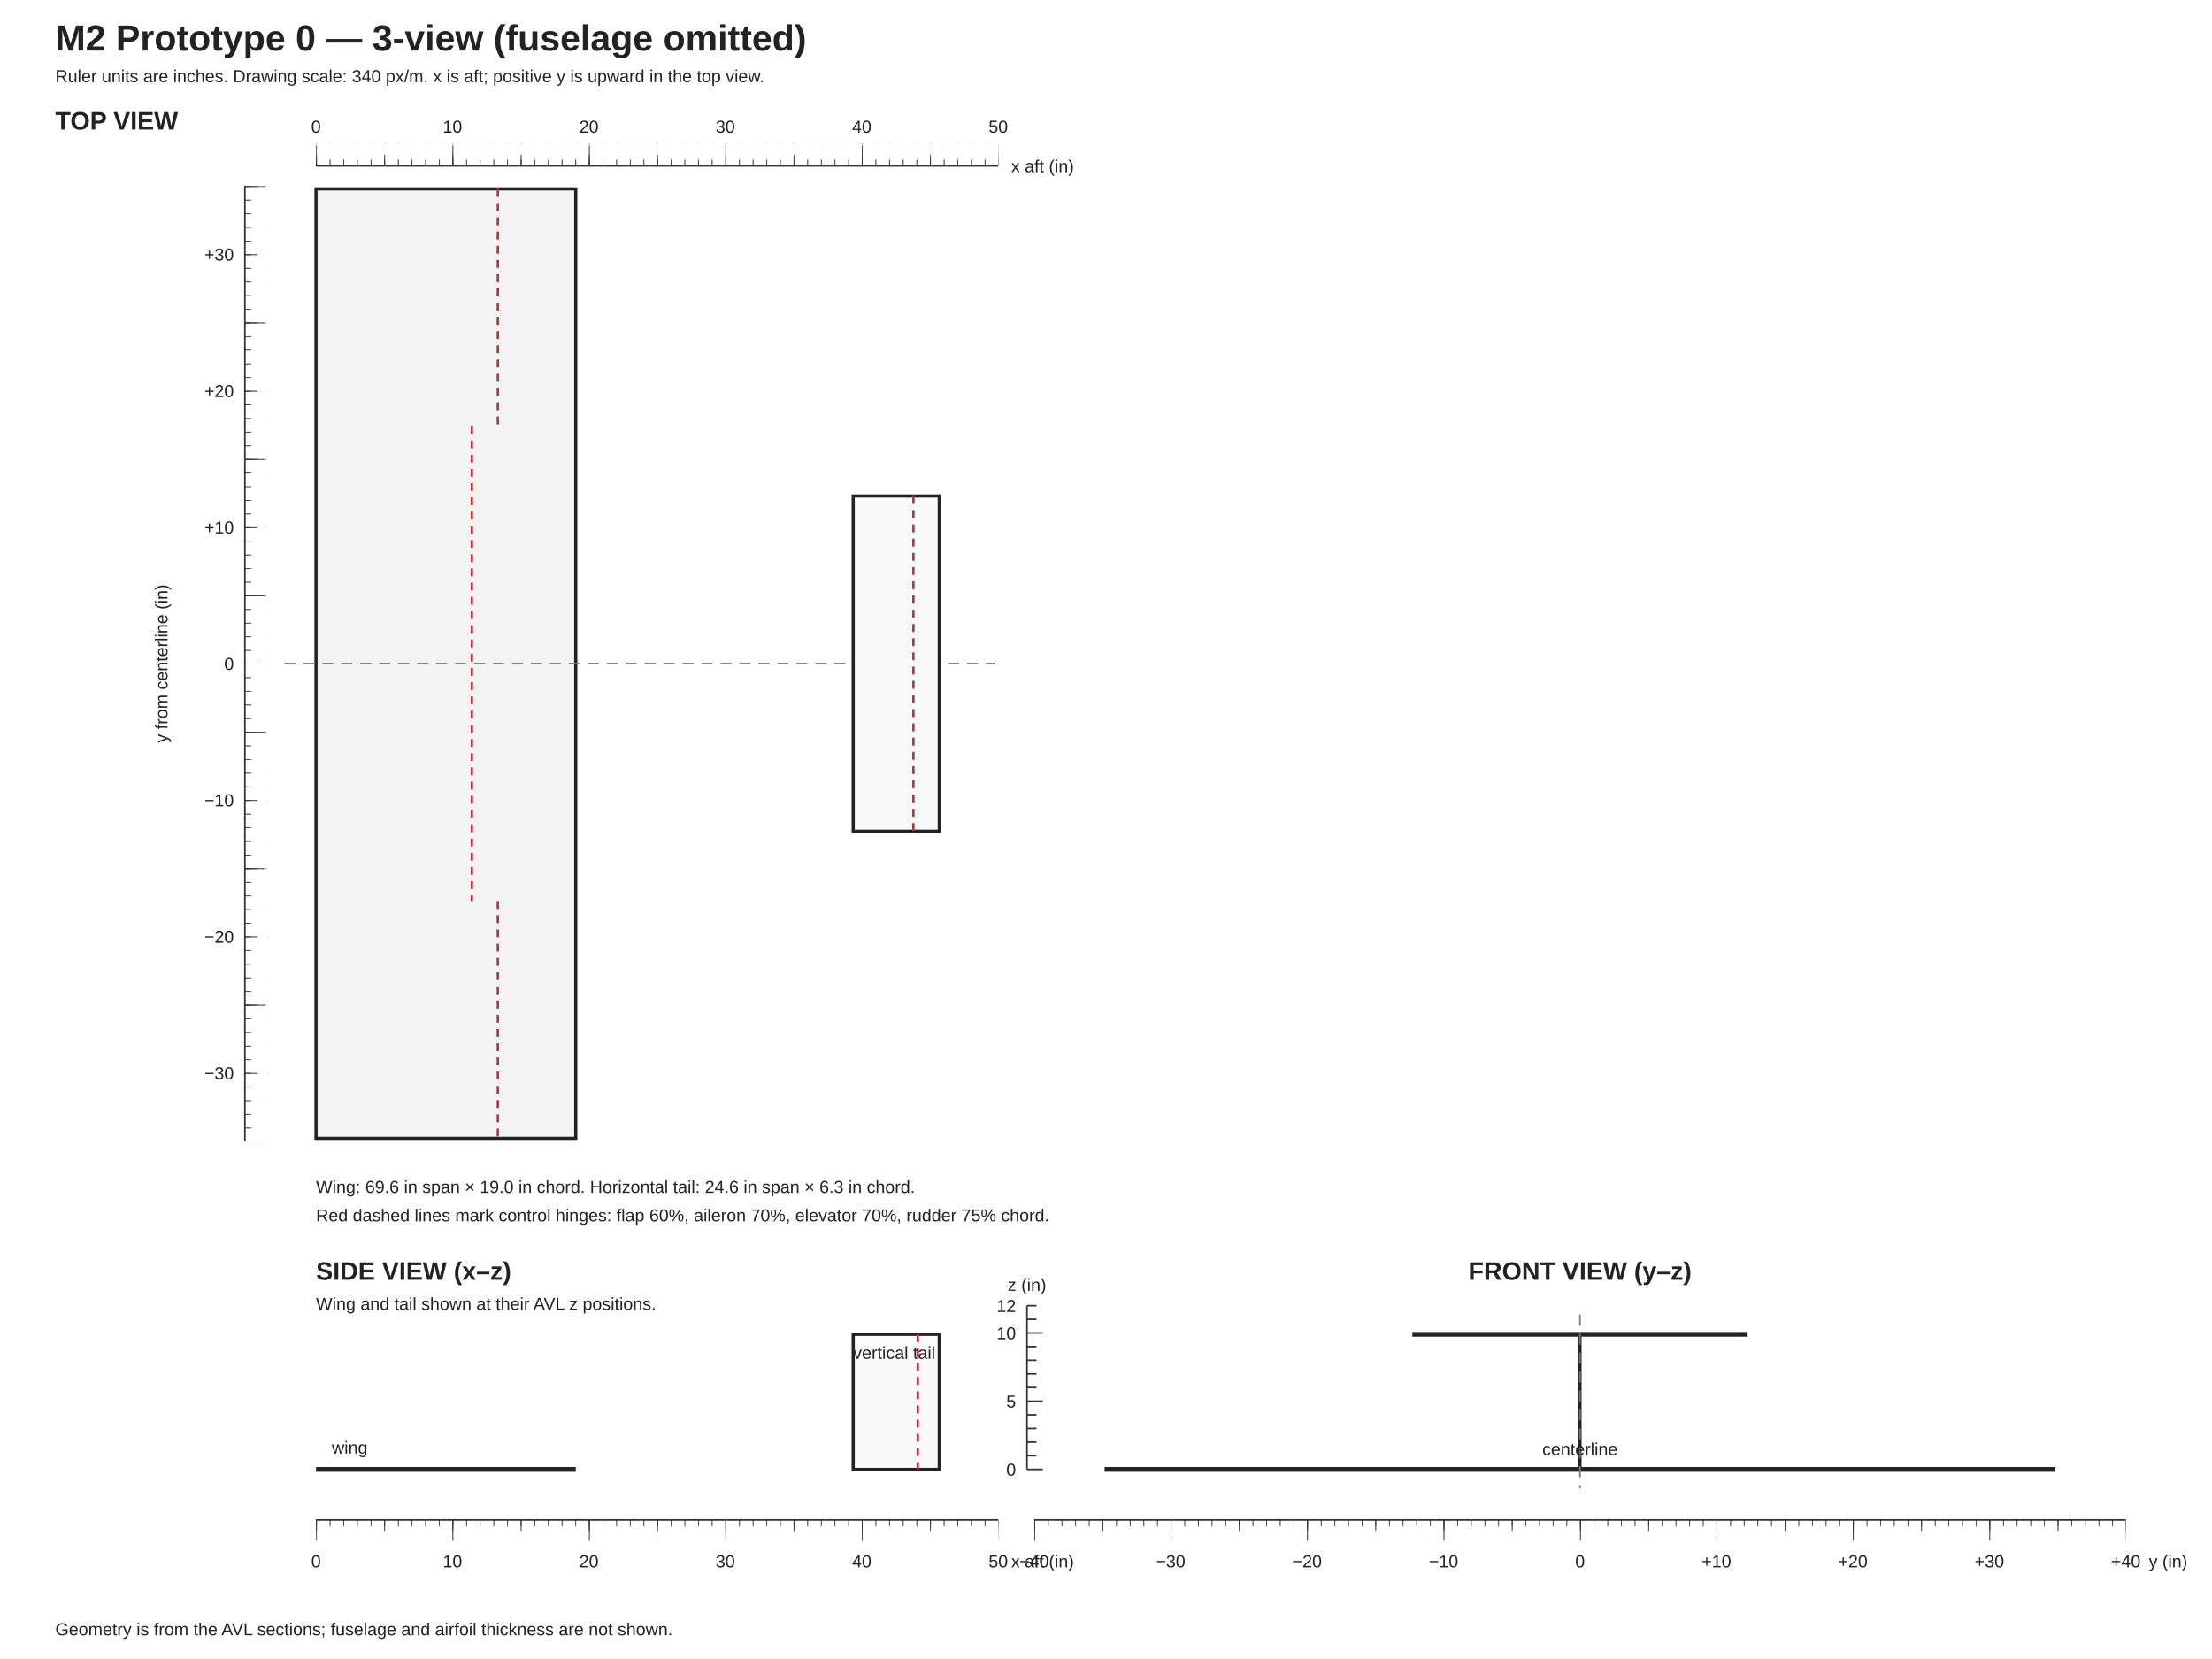
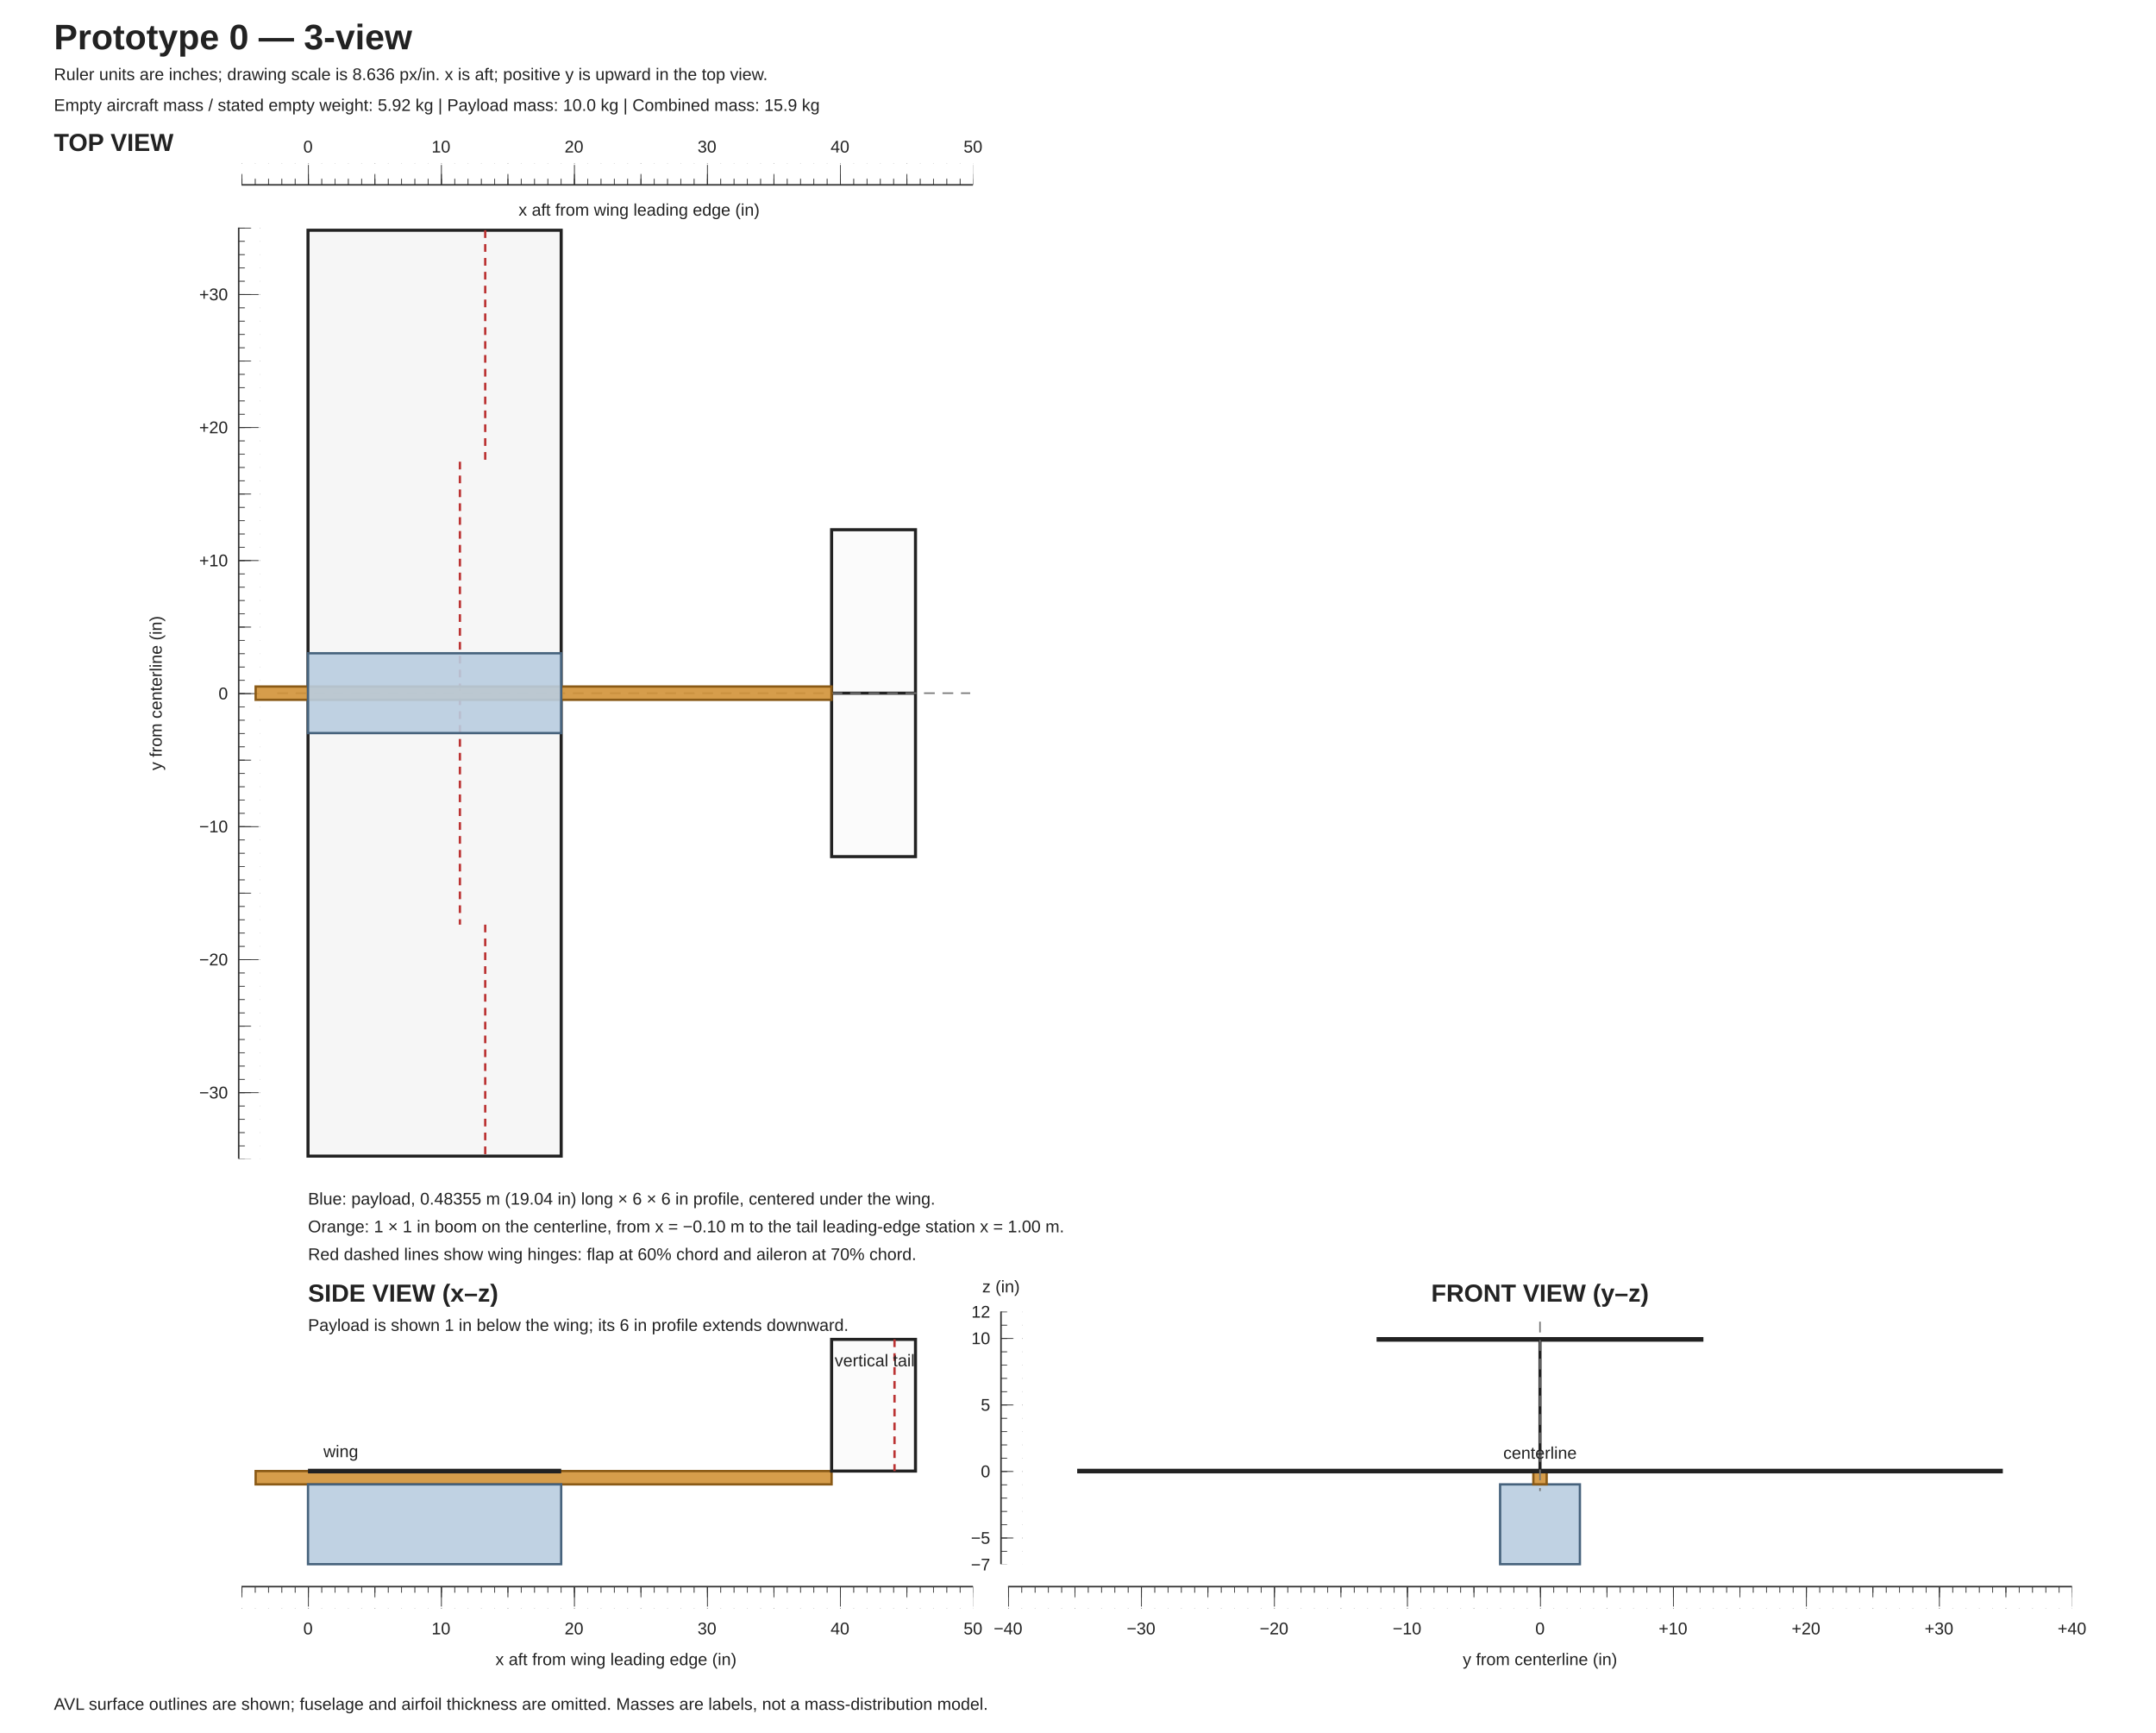
- <svg xmlns="http://www.w3.org/2000/svg" width="1400" height="1050" viewBox="0 0 1400 1050">
+ <svg xmlns="http://www.w3.org/2000/svg" width="1400" height="1125" viewBox="0 0 1400 1125">
  <defs>
-     <pattern id="minorUp" patternUnits="userSpaceOnUse" x="200" y="91" width="8.636" height="14">
+     <pattern id="minorUp" patternUnits="userSpaceOnUse" x="200" y="106" width="8.636" height="14">
      <path d="M0 14 V10" stroke="#333" stroke-width="1" />
    </pattern>
-     <pattern id="fiveUp" patternUnits="userSpaceOnUse" x="200" y="91" width="43.18" height="14">
+     <pattern id="fiveUp" patternUnits="userSpaceOnUse" x="200" y="106" width="43.18" height="14">
      <path d="M0 14 V7" stroke="#333" stroke-width="1" />
    </pattern>
-     <pattern id="tenUp" patternUnits="userSpaceOnUse" x="200" y="91" width="86.36" height="14">
+     <pattern id="tenUp" patternUnits="userSpaceOnUse" x="200" y="106" width="86.36" height="14">
      <path d="M0 14 V1" stroke="#333" stroke-width="1" />
    </pattern>
-     <pattern id="minorDown" patternUnits="userSpaceOnUse" x="200" y="962" width="8.636" height="14">
+     <pattern id="minorDown" patternUnits="userSpaceOnUse" x="200" y="1030" width="8.636" height="14">
      <path d="M0 0 V4" stroke="#333" stroke-width="1" />
    </pattern>
-     <pattern id="fiveDown" patternUnits="userSpaceOnUse" x="200" y="962" width="43.18" height="14">
+     <pattern id="fiveDown" patternUnits="userSpaceOnUse" x="200" y="1030" width="43.18" height="14">
      <path d="M0 0 V7" stroke="#333" stroke-width="1" />
    </pattern>
-     <pattern id="tenDown" patternUnits="userSpaceOnUse" x="200" y="962" width="86.36" height="14">
+     <pattern id="tenDown" patternUnits="userSpaceOnUse" x="200" y="1030" width="86.36" height="14">
      <path d="M0 0 V13" stroke="#333" stroke-width="1" />
    </pattern>
-     <pattern id="minorVertical" patternUnits="userSpaceOnUse" x="155" y="117.74" width="14" height="8.636">
+     <pattern id="minorVertical" patternUnits="userSpaceOnUse" x="155" y="450" width="14" height="8.636">
      <path d="M0 0 H4" stroke="#333" stroke-width="1" />
    </pattern>
-     <pattern id="fiveVertical" patternUnits="userSpaceOnUse" x="155" y="117.74" width="14" height="43.18">
+     <pattern id="fiveVertical" patternUnits="userSpaceOnUse" x="155" y="450" width="14" height="43.18">
      <path d="M0 0 H8" stroke="#333" stroke-width="1" />
    </pattern>
-     <pattern id="tenVertical" patternUnits="userSpaceOnUse" x="155" y="117.74" width="14" height="86.36">
+     <pattern id="tenVertical" patternUnits="userSpaceOnUse" x="155" y="450" width="14" height="86.36">
      <path d="M0 0 H13" stroke="#333" stroke-width="1" />
    </pattern>
-     <pattern id="minorFront" patternUnits="userSpaceOnUse" x="654.56" y="962" width="8.636" height="14">
+     <pattern id="minorFront" patternUnits="userSpaceOnUse" x="1000" y="1030" width="8.636" height="14">
      <path d="M0 0 V4" stroke="#333" stroke-width="1" />
    </pattern>
-     <pattern id="fiveFront" patternUnits="userSpaceOnUse" x="654.56" y="962" width="43.18" height="14">
+     <pattern id="fiveFront" patternUnits="userSpaceOnUse" x="1000" y="1030" width="43.18" height="14">
      <path d="M0 0 V7" stroke="#333" stroke-width="1" />
    </pattern>
-     <pattern id="tenFront" patternUnits="userSpaceOnUse" x="654.56" y="962" width="86.36" height="14">
+     <pattern id="tenFront" patternUnits="userSpaceOnUse" x="1000" y="1030" width="86.36" height="14">
      <path d="M0 0 V13" stroke="#333" stroke-width="1" />
    </pattern>
+     <pattern id="sideMinorVertical" patternUnits="userSpaceOnUse" x="650" y="955" width="14" height="8.636">
+       <path d="M0 0 H4" stroke="#333" stroke-width="1" />
+     </pattern>
+     <pattern id="sideFiveVertical" patternUnits="userSpaceOnUse" x="650" y="955" width="14" height="43.18">
+       <path d="M0 0 H8" stroke="#333" stroke-width="1" />
+     </pattern>
    <style>
-       text { font-family: Arial, Helvetica, sans-serif; fill: #222; }
-       .title { font-size: 23px; font-weight: bold; }
-       .viewtitle { font-size: 16px; font-weight: bold; }
-       .small { font-size: 11px; }
-       .ruler-label { font-size: 11px; }
-       .surface { fill: #f3f3f3; stroke: #222; stroke-width: 2; }
-       .tail { fill: #fafafa; stroke: #222; stroke-width: 2; }
-       .centerline { stroke: #777; stroke-width: 1; stroke-dasharray: 7 5; }
-       .hinge { stroke: #b33; stroke-width: 1.5; stroke-dasharray: 5 4; }
-       .ruler { stroke: #333; stroke-width: 1; }
+       text {
+         font-family: Arial, Helvetica, sans-serif;
+         fill: #222;
+       }
+       .title {
+         font-size: 23px;
+         font-weight: bold;
+       }
+       .viewtitle {
+         font-size: 16px;
+         font-weight: bold;
+       }
+       .label {
+         font-size: 13px;
+       }
+       .small {
+         font-size: 11px;
+       }
+       .ruler-label {
+         font-size: 11px;
+       }
+       .surface {
+         fill: #f3f3f3;
+         fill-opacity: 0.75;
+         stroke: #222;
+         stroke-width: 2;
+       }
+       .tail {
+         fill: #fafafa;
+         fill-opacity: 0.8;
+         stroke: #222;
+         stroke-width: 2;
+       }
+       .centerline {
+         stroke: #777;
+         stroke-width: 1;
+         stroke-dasharray: 7 5;
+       }
+       .hinge {
+         stroke: #b33;
+         stroke-width: 1.5;
+         stroke-dasharray: 5 4;
+       }
+       .ruler {
+         stroke: #333;
+         stroke-width: 1;
+       }
+       .boom {
+         fill: #d29338;
+         fill-opacity: 0.9;
+         stroke: #8a5a16;
+         stroke-width: 1.5;
+       }
+       .payload {
+         fill: #b9cde0;
+         fill-opacity: 0.9;
+         stroke: #46627c;
+         stroke-width: 1.5;
+       }
    </style>
  </defs>
-   <rect width="1400" height="1050" fill="white" />
-   <text x="35" y="32" class="title">M2 Prototype 0 — 3-view (fuselage omitted)</text>
-   <text x="35" y="52" class="small">Ruler units are inches. Drawing scale: 340 px/m. x is aft; positive y is upward in the top view.</text>
-   <text x="35" y="82" class="viewtitle">TOP VIEW</text>
-   <line x1="200" y1="105" x2="631.8" y2="105" class="ruler" />
-   <rect x="200" y="91" width="431.8" height="14" fill="url(#minorUp)" />
-   <rect x="200" y="91" width="431.8" height="14" fill="url(#fiveUp)" />
-   <rect x="200" y="91" width="431.8" height="14" fill="url(#tenUp)" />
+   <rect width="1400" height="1125" fill="white" />
+   <text x="35" y="32" class="title">
+   Prototype 0 — 3-view 
+   </text>
+   <text x="35" y="52" class="small">
+     Ruler units are inches; drawing scale is 8.636 px/in. x is aft; positive y is upward in the top view.
+   </text>
+   <text x="35" y="72" class="small">
+     Empty aircraft mass / stated empty weight: 5.92 kg
+     | Payload mass: 10.0 kg
+     | Combined mass: 15.9 kg
+   </text>
+   <text x="35" y="98" class="viewtitle">TOP VIEW</text>
+   <line x1="156.82" y1="120" x2="631.8" y2="120" class="ruler" />
+   <rect x="156.82" y="106" width="474.98" height="14" fill="url(#minorUp)" />
+   <rect x="156.82" y="106" width="474.98" height="14" fill="url(#fiveUp)" />
+   <rect x="156.82" y="106" width="474.98" height="14" fill="url(#tenUp)" />
  <g class="ruler-label" text-anchor="middle">
-     <text x="200" y="84">0</text>
-     <text x="286.36" y="84">10</text>
-     <text x="372.72" y="84">20</text>
-     <text x="459.08" y="84">30</text>
-     <text x="545.44" y="84">40</text>
-     <text x="631.8" y="84">50</text>
-   </g>
-   <text x="640" y="109" class="small">x aft (in)</text>
-   <line x1="155" y1="117.74" x2="155" y2="722.26" class="ruler" />
-   <rect x="155" y="117.74" width="14" height="604.52" fill="url(#minorVertical)" />
-   <rect x="155" y="117.74" width="14" height="604.52" fill="url(#fiveVertical)" />
-   <rect x="155" y="117.74" width="14" height="604.52" fill="url(#tenVertical)" />
+     <text x="200" y="99">0</text>
+     <text x="286.36" y="99">10</text>
+     <text x="372.72" y="99">20</text>
+     <text x="459.08" y="99">30</text>
+     <text x="545.44" y="99">40</text>
+     <text x="631.8" y="99">50</text>
+   </g>
+   <text x="415" y="140" class="small" text-anchor="middle">
+     x aft from wing leading edge (in)
+   </text>
+   <line x1="155" y1="147.74" x2="155" y2="752.26" class="ruler" />
+   <rect x="155" y="147.74" width="14" height="604.52" fill="url(#minorVertical)" />
+   <rect x="155" y="147.74" width="14" height="604.52" fill="url(#fiveVertical)" />
+   <rect x="155" y="147.74" width="14" height="604.52" fill="url(#tenVertical)" />
  <g class="ruler-label" text-anchor="end">
-     <text x="148" y="164.92">+30</text>
-     <text x="148" y="251.28">+20</text>
-     <text x="148" y="337.64">+10</text>
-     <text x="148" y="424">0</text>
-     <text x="148" y="510.36">−10</text>
-     <text x="148" y="596.72">−20</text>
-     <text x="148" y="683.08">−30</text>
-   </g>
-   <text x="106" y="420" class="small" text-anchor="middle" transform="rotate(-90 106 420)">y from centerline (in)</text>
-   <rect x="200" y="119.55" width="164.41" height="600.90" class="surface" />
-   <line x1="180" y1="420" x2="630" y2="420" class="centerline" />
-   <line x1="298.64" y1="269.73" x2="298.64" y2="570.27" class="hinge" />
-   <line x1="315.08" y1="119.55" x2="315.08" y2="269.73" class="hinge" />
-   <line x1="315.08" y1="570.27" x2="315.08" y2="720.45" class="hinge" />
-   <rect x="540" y="313.89" width="54.47" height="212.22" class="tail" />
-   <line x1="578.13" y1="313.89" x2="578.13" y2="526.11" class="hinge" />
-   <text x="200" y="755" class="small">
-     Wing: 69.6 in span × 19.0 in chord. Horizontal tail: 24.6 in span × 6.3 in chord.
-   </text>
-   <text x="200" y="773" class="small">
-     Red dashed lines mark control hinges: flap 60%, aileron 70%, elevator 70%, rudder 75% chord.
-   </text>
-   <text x="200" y="810" class="viewtitle">SIDE VIEW (x–z)</text>
-   <text x="200" y="829" class="small">Wing and tail shown at their AVL z positions.</text>
-   <line x1="200" y1="930" x2="364.41" y2="930" stroke="#222" stroke-width="3" />
-   <text x="210" y="920" class="small">wing</text>
-   <rect x="540" y="844.51" width="54.47" height="85.49" class="tail" />
-   <line x1="580.85" y1="844.51" x2="580.85" y2="930" class="hinge" />
-   <text x="540" y="860" class="small">vertical tail</text>
-   <text x="650" y="817" class="small" text-anchor="middle">z (in)</text>
-   <line x1="650" y1="826.368" x2="650" y2="930" class="ruler" />
-   <line x1="650" y1="930" x2="660" y2="930" class="ruler" />
-   <line x1="650" y1="921.364" x2="656" y2="921.364" class="ruler" />
-   <line x1="650" y1="912.728" x2="656" y2="912.728" class="ruler" />
-   <line x1="650" y1="904.092" x2="656" y2="904.092" class="ruler" />
-   <line x1="650" y1="895.456" x2="656" y2="895.456" class="ruler" />
-   <line x1="650" y1="886.82" x2="660" y2="886.82" class="ruler" />
-   <line x1="650" y1="878.184" x2="656" y2="878.184" class="ruler" />
-   <line x1="650" y1="869.548" x2="656" y2="869.548" class="ruler" />
-   <line x1="650" y1="860.912" x2="656" y2="860.912" class="ruler" />
-   <line x1="650" y1="852.276" x2="656" y2="852.276" class="ruler" />
-   <line x1="650" y1="843.64" x2="660" y2="843.64" class="ruler" />
-   <line x1="650" y1="835.004" x2="656" y2="835.004" class="ruler" />
-   <line x1="650" y1="826.368" x2="656" y2="826.368" class="ruler" />
+     <text x="148" y="194.92">+30</text>
+     <text x="148" y="281.28">+20</text>
+     <text x="148" y="367.64">+10</text>
+     <text x="148" y="454">0</text>
+     <text x="148" y="540.36">−10</text>
+     <text x="148" y="626.72">−20</text>
+     <text x="148" y="713.08">−30</text>
+   </g>
+   <text x="105" y="450" class="small" text-anchor="middle" transform="rotate(-90 105 450)">
+     y from centerline (in)
+   </text>
+   <rect x="200" y="149.467" width="164.406" height="601.066" class="surface" />
+   <rect x="540" y="343.888" width="54.471" height="212.225" class="tail" />
+   <line x1="540" y1="450" x2="594.471" y2="450" stroke="#222" stroke-width="2" />
+   <line x1="180" y1="450" x2="630" y2="450" class="centerline" />
+   <line x1="298.643" y1="299.734" x2="298.643" y2="600.266" class="hinge" />
+   <line x1="315.084" y1="149.467" x2="315.084" y2="299.734" class="hinge" />
+   <line x1="315.084" y1="600.266" x2="315.084" y2="750.533" class="hinge" />
+   <rect x="166" y="445.682" width="374" height="8.636" class="boom" />
+   <rect x="200" y="424.092" width="164.406" height="51.816" class="payload" />
+   <text x="200" y="782" class="small">
+     Blue: payload, 0.48355 m (19.04 in) long × 6 × 6 in profile, centered under the wing.
+   </text>
+   <text x="200" y="800" class="small">
+     Orange: 1 × 1 in boom on the centerline, from x = −0.10 m to the tail leading-edge station x = 1.00 m.
+   </text>
+   <text x="200" y="818" class="small">
+     Red dashed lines show wing hinges: flap at 60% chord and aileron at 70% chord.
+   </text>
+   <text x="200" y="845" class="viewtitle">SIDE VIEW (x–z)</text>
+   <text x="200" y="864" class="small">
+     Payload is shown 1 in below the wing; its 6 in profile extends downward.
+   </text>
+   <rect x="166" y="955" width="374" height="8.636" class="boom" />
+   <rect x="200" y="963.636" width="164.406" height="51.816" class="payload" />
+   <line x1="200" y1="955" x2="364.406" y2="955" stroke="#222" stroke-width="3" />
+   <text x="210" y="946" class="small">wing</text>
+   <rect x="540" y="869.513" width="54.471" height="85.487" class="tail" />
+   <line x1="580.853" y1="869.513" x2="580.853" y2="955" class="hinge" />
+   <text x="542" y="887" class="small">vertical tail</text>
+   <text x="650" y="839" class="small" text-anchor="middle">z (in)</text>
+   <line x1="650" y1="851.368" x2="650" y2="1015.452" class="ruler" />
+   <rect x="650" y="851.368" width="14" height="164.084" fill="url(#sideMinorVertical)" />
+   <rect x="650" y="851.368" width="14" height="164.084" fill="url(#sideFiveVertical)" />
  <g class="ruler-label" text-anchor="end">
-     <text x="643" y="934">0</text>
-     <text x="643" y="890.82">5</text>
-     <text x="643" y="847.64">10</text>
-     <text x="643" y="830.37">12</text>
-   </g>
-   <line x1="200" y1="962" x2="631.8" y2="962" class="ruler" />
-   <rect x="200" y="962" width="431.8" height="14" fill="url(#minorDown)" />
-   <rect x="200" y="962" width="431.8" height="14" fill="url(#fiveDown)" />
-   <rect x="200" y="962" width="431.8" height="14" fill="url(#tenDown)" />
+     <text x="643" y="855.4">12</text>
+     <text x="643" y="872.6">10</text>
+     <text x="643" y="915.8">5</text>
+     <text x="643" y="959">0</text>
+     <text x="643" y="1002.2">−5</text>
+     <text x="643" y="1019.5">−7</text>
+   </g>
+   <line x1="156.82" y1="1030" x2="631.8" y2="1030" class="ruler" />
+   <rect x="156.82" y="1030" width="474.98" height="14" fill="url(#minorDown)" />
+   <rect x="156.82" y="1030" width="474.98" height="14" fill="url(#fiveDown)" />
+   <rect x="156.82" y="1030" width="474.98" height="14" fill="url(#tenDown)" />
  <g class="ruler-label" text-anchor="middle">
-     <text x="200" y="992">0</text>
-     <text x="286.36" y="992">10</text>
-     <text x="372.72" y="992">20</text>
-     <text x="459.08" y="992">30</text>
-     <text x="545.44" y="992">40</text>
-     <text x="631.8" y="992">50</text>
-   </g>
-   <text x="640" y="992" class="small">x aft (in)</text>
-   <text x="1000" y="810" class="viewtitle" text-anchor="middle">FRONT VIEW (y–z)</text>
-   <line x1="699.1" y1="930" x2="1300.9" y2="930" stroke="#222" stroke-width="3" />
-   <line x1="893.89" y1="844.51" x2="1106.11" y2="844.51" stroke="#222" stroke-width="3" />
-   <line x1="1000" y1="844.51" x2="1000" y2="930" stroke="#222" stroke-width="2" />
-   <line x1="1000" y1="832" x2="1000" y2="942" class="centerline" />
-   <text x="1000" y="921" class="small" text-anchor="middle">centerline</text>
-   <line x1="654.56" y1="962" x2="1345.44" y2="962" class="ruler" />
-   <rect x="654.56" y="962" width="690.88" height="14" fill="url(#minorFront)" />
-   <rect x="654.56" y="962" width="690.88" height="14" fill="url(#fiveFront)" />
-   <rect x="654.56" y="962" width="690.88" height="14" fill="url(#tenFront)" />
+     <text x="200" y="1061">0</text>
+     <text x="286.36" y="1061">10</text>
+     <text x="372.72" y="1061">20</text>
+     <text x="459.08" y="1061">30</text>
+     <text x="545.44" y="1061">40</text>
+     <text x="631.8" y="1061">50</text>
+   </g>
+   <text x="400" y="1081" class="small" text-anchor="middle">
+     x aft from wing leading edge (in)
+   </text>
+   <text x="1000" y="845" class="viewtitle" text-anchor="middle">
+     FRONT VIEW (y–z)
+   </text>
+   <rect x="974.092" y="963.636" width="51.816" height="51.816" class="payload" />
+   <rect x="995.682" y="955" width="8.636" height="8.636" class="boom" />
+   <line x1="699.467" y1="955" x2="1300.533" y2="955" stroke="#222" stroke-width="3" />
+   <line x1="893.888" y1="869.513" x2="1106.112" y2="869.513" stroke="#222" stroke-width="3" />
+   <line x1="1000" y1="869.513" x2="1000" y2="955" stroke="#222" stroke-width="2" />
+   <line x1="1000" y1="858" x2="1000" y2="968" class="centerline" />
+   <text x="1000" y="947" class="small" text-anchor="middle">centerline</text>
+   <line x1="654.56" y1="1030" x2="1345.44" y2="1030" class="ruler" />
+   <rect x="654.56" y="1030" width="690.88" height="14" fill="url(#minorFront)" />
+   <rect x="654.56" y="1030" width="690.88" height="14" fill="url(#fiveFront)" />
+   <rect x="654.56" y="1030" width="690.88" height="14" fill="url(#tenFront)" />
  <g class="ruler-label" text-anchor="middle">
-     <text x="654.56" y="992">−40</text>
-     <text x="740.92" y="992">−30</text>
-     <text x="827.28" y="992">−20</text>
-     <text x="913.64" y="992">−10</text>
-     <text x="1000" y="992">0</text>
-     <text x="1086.36" y="992">+10</text>
-     <text x="1172.72" y="992">+20</text>
-     <text x="1259.08" y="992">+30</text>
-     <text x="1345.44" y="992">+40</text>
-   </g>
-   <text x="1360" y="992" class="small">y (in)</text>
-   <text x="35" y="1035" class="small">
-     Geometry is from the AVL sections; fuselage and airfoil thickness are not shown.
+     <text x="654.56" y="1061">−40</text>
+     <text x="740.92" y="1061">−30</text>
+     <text x="827.28" y="1061">−20</text>
+     <text x="913.64" y="1061">−10</text>
+     <text x="1000" y="1061">0</text>
+     <text x="1086.36" y="1061">+10</text>
+     <text x="1172.72" y="1061">+20</text>
+     <text x="1259.08" y="1061">+30</text>
+     <text x="1345.44" y="1061">+40</text>
+   </g>
+   <text x="1000" y="1081" class="small" text-anchor="middle">
+     y from centerline (in)
+   </text>
+   <text x="35" y="1110" class="small">
+     AVL surface outlines are shown; fuselage and airfoil thickness are omitted. Masses are labels, not a mass-distribution model.
  </text>
</svg>
